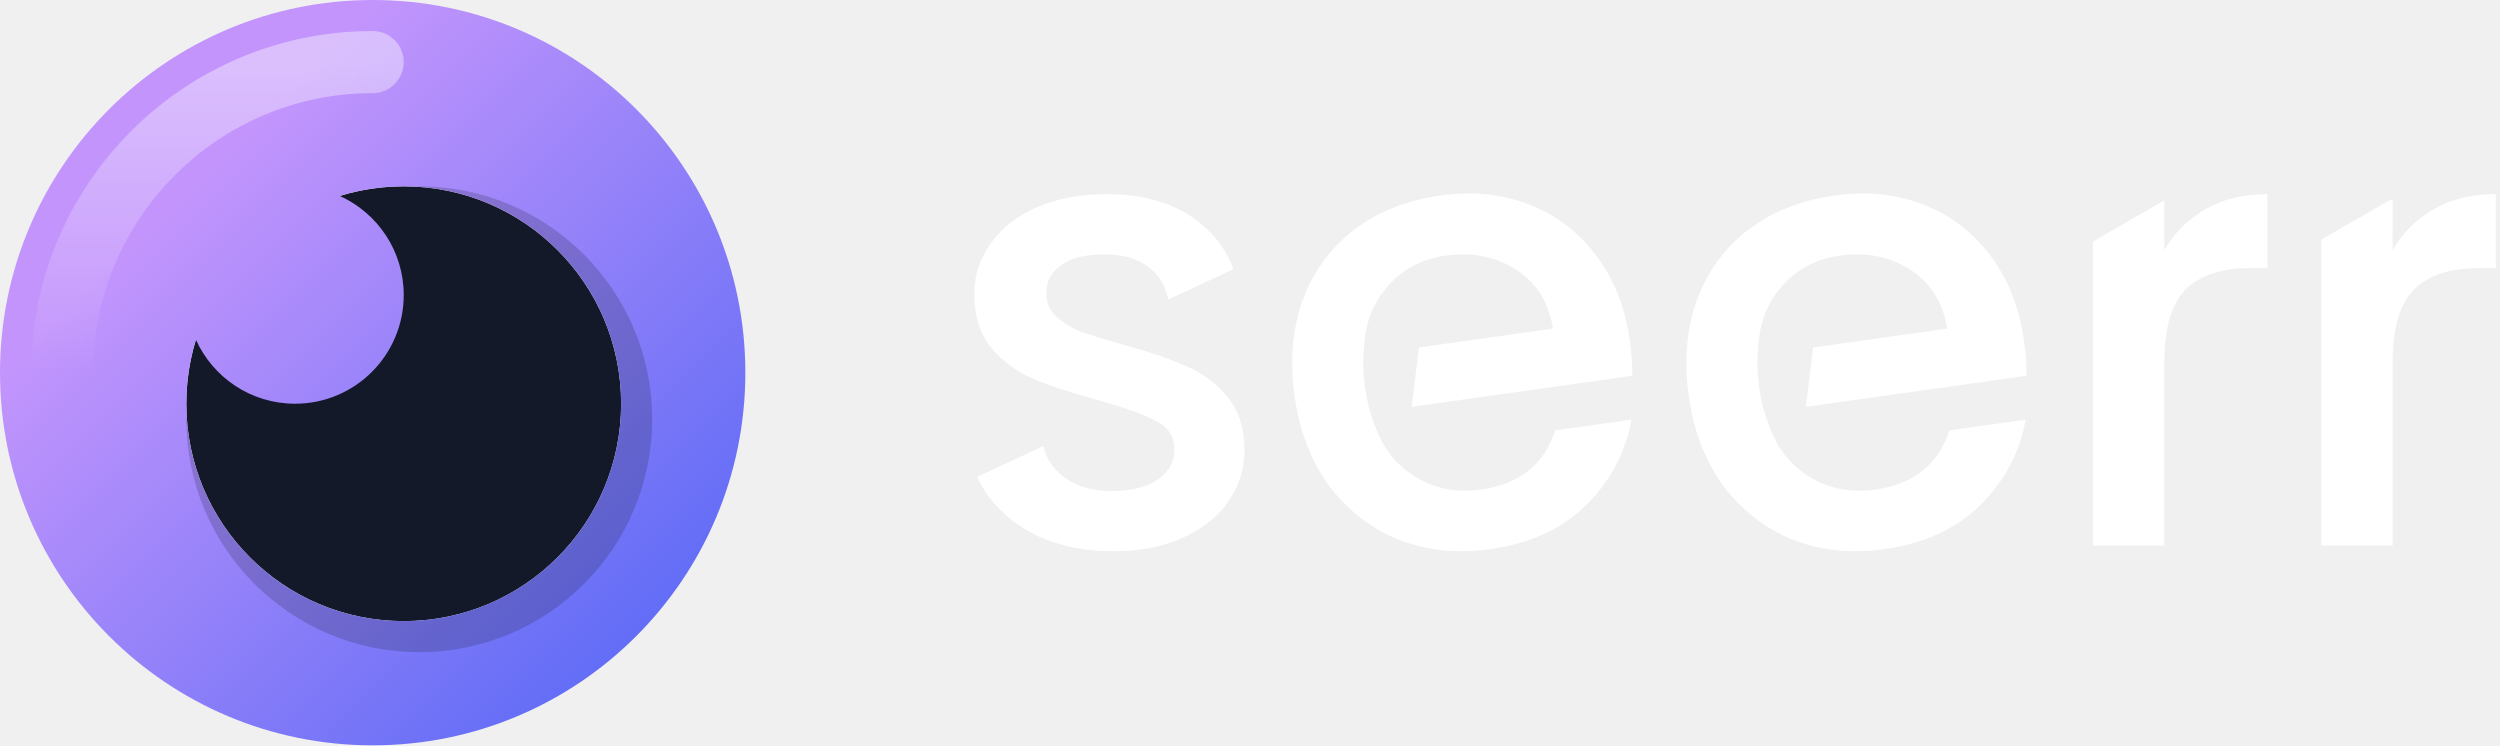
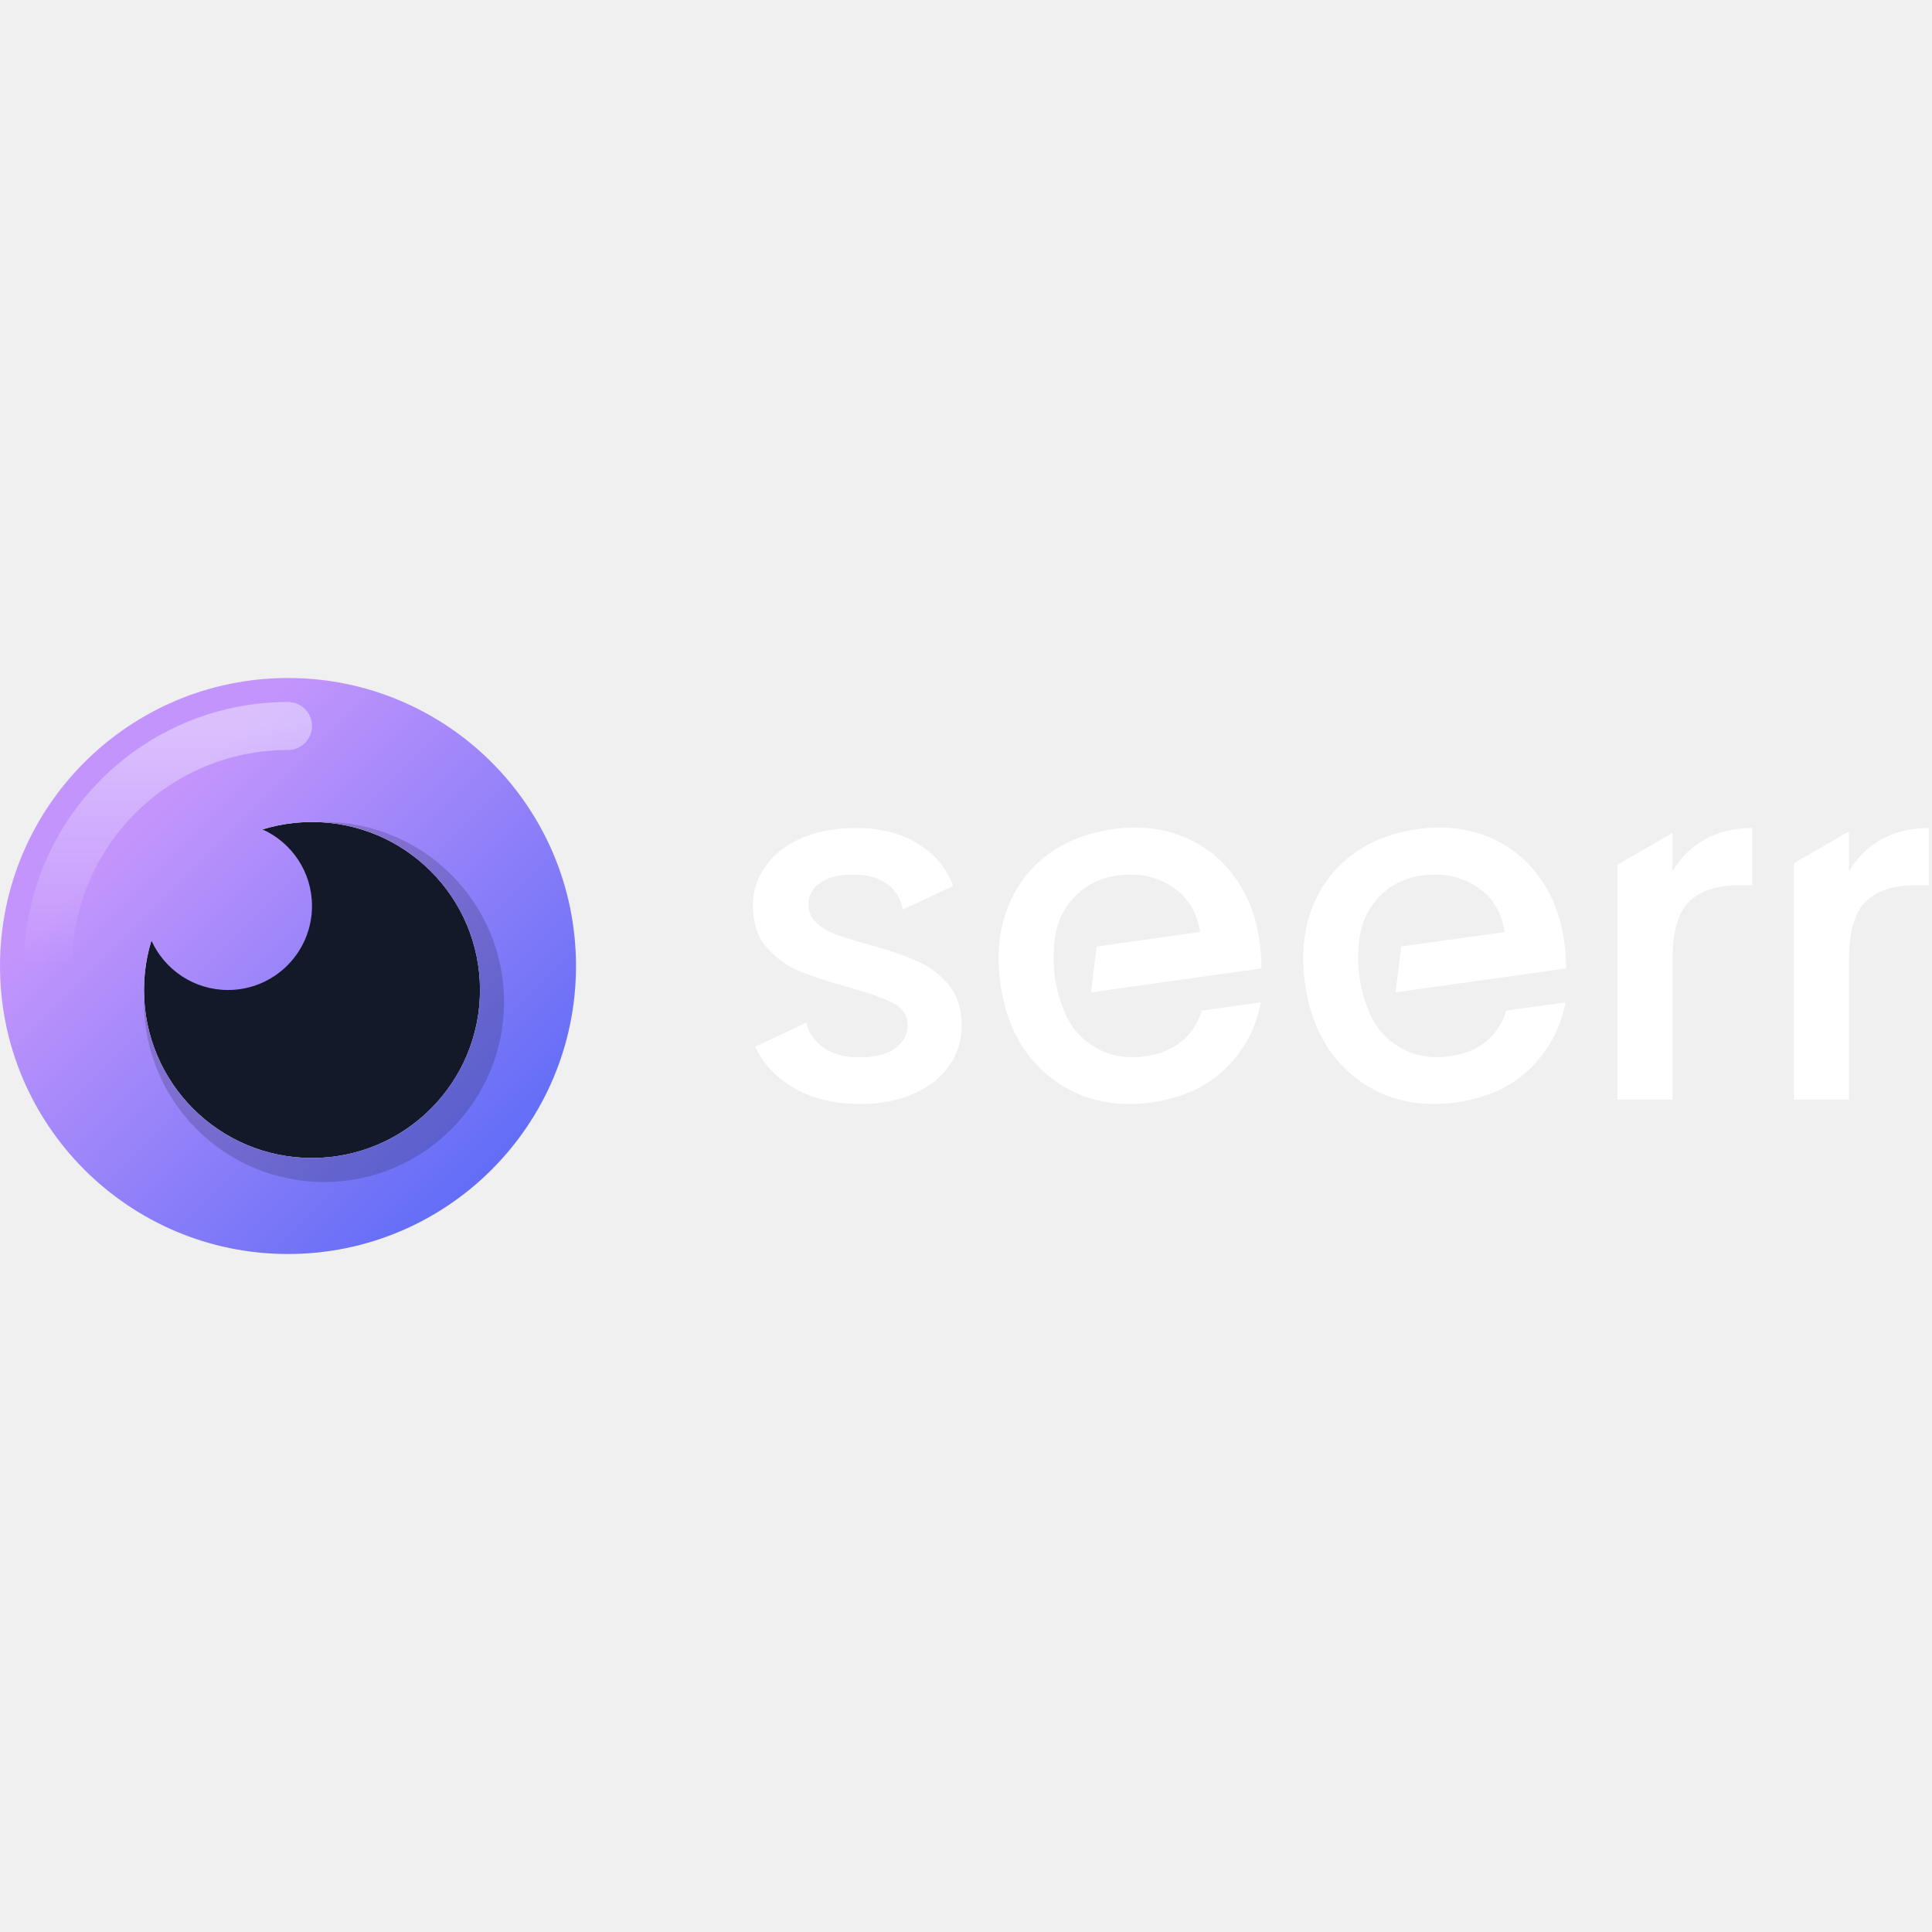
- <svg xmlns="http://www.w3.org/2000/svg" width="322" height="96" viewBox="0 0 322 96" fill="none">
+ <svg xmlns="http://www.w3.org/2000/svg" width="322" height="322" viewBox="0 0 322 96" fill="none">
  <circle cx="52" cy="52" r="28" fill="#131928" />
  <path fill-rule="evenodd" clip-rule="evenodd" d="M48 96C74.51 96 96 74.51 96 48C96 21.49 74.51 0 48 0C21.49 0 0 21.49 0 48C0 74.51 21.49 96 48 96ZM80 52C80 67.464 67.464 80 52 80C36.536 80 24 67.464 24 52C24 49.13 24.432 46.361 25.234 43.755C27.429 48.617 32.319 52 38 52C45.732 52 52 45.732 52 38C52 32.319 48.617 27.429 43.755 25.234C46.362 24.432 49.13 24 52 24C67.464 24 80 36.536 80 52Z" fill="url(#paint0_linear_311_158)" />
  <path opacity="0.2" fill-rule="evenodd" clip-rule="evenodd" d="M80 52C80 67.464 67.464 80 52 80C36.864 80 24.533 67.99 24.017 52.979C24.006 53.318 24 53.658 24 54C24 70.569 37.431 84 54 84C70.569 84 84 70.569 84 54C84 37.431 70.569 24 54 24C53.66 24 53.321 24.006 52.983 24.017C67.992 24.535 80 36.865 80 52Z" fill="#131928" />
  <path fill-rule="evenodd" clip-rule="evenodd" d="M48 12C28.118 12 12 28.118 12 48C12 50.209 10.209 52 8 52C5.791 52 4 50.209 4 48C4 23.7 23.7 4 48 4C50.209 4 52 5.791 52 8C52 10.209 50.209 12 48 12Z" fill="url(#paint1_linear_311_158)" />
  <path fill-rule="evenodd" clip-rule="evenodd" d="M298.984 30.867V70.272H308.169V46.828C308.169 42.3 309.082 39.121 310.909 37.288C312.789 35.456 315.528 34.539 319.127 34.539H321.463V25C318.402 25 315.743 25.647 313.487 26.94C311.285 28.18 309.512 29.931 308.169 32.195V25.728H307.886L298.984 30.867Z" fill="white" />
  <path fill-rule="evenodd" clip-rule="evenodd" d="M269.573 31.117V70.272H278.758V46.828C278.758 42.3 279.671 39.121 281.498 37.288C283.377 35.456 286.117 34.539 289.716 34.539H292.052V25C288.99 25 286.332 25.647 284.076 26.94C281.874 28.18 280.101 29.931 278.758 32.195V25.814L269.573 31.117Z" fill="white" />
  <path fill-rule="evenodd" clip-rule="evenodd" d="M260.689 43.875C260.922 45.529 261.026 47.039 261 48.403L232.595 52.395L233.533 44.752L250.79 42.327C250.264 38.972 248.689 36.445 246.063 34.746C243.438 33.047 240.396 32.44 236.939 32.926C233.801 33.367 231.257 34.759 229.308 37.101C227.756 38.917 226.837 41.106 226.55 43.669C226.192 46.346 226.195 50.861 227.977 55.105C228.886 57.629 230.398 59.614 232.513 61.06C235.153 62.866 238.176 63.53 241.58 63.051C246.473 62.364 249.642 59.823 251.085 55.429L260.899 54.05C260.139 58.293 258.188 61.969 255.045 65.078C251.948 68.125 247.819 70.012 242.66 70.737C238.458 71.327 234.55 70.924 230.936 69.527C227.369 68.069 224.387 65.767 221.992 62.62C219.643 59.413 218.15 55.541 217.512 51.004C216.875 46.468 217.22 42.364 218.549 38.695C219.923 34.964 222.127 31.933 225.163 29.601C228.251 27.262 231.949 25.79 236.258 25.185C240.407 24.602 244.231 24.989 247.731 26.348C251.23 27.706 254.117 29.913 256.39 32.968C258.656 35.97 260.089 39.605 260.689 43.875Z" fill="white" />
  <path fill-rule="evenodd" clip-rule="evenodd" d="M209.921 43.875C210.154 45.529 210.258 47.039 210.232 48.403L181.827 52.395L182.765 44.752L200.022 42.327C199.496 38.972 197.921 36.445 195.295 34.746C192.67 33.047 189.628 32.44 186.171 32.926C183.033 33.367 180.489 34.759 178.54 37.101C176.988 38.917 176.069 41.106 175.782 43.669C175.424 46.345 175.427 50.861 177.209 55.105C178.118 57.629 179.63 59.614 181.745 61.06C184.385 62.866 187.407 63.53 190.812 63.051C195.705 62.364 198.874 59.823 200.317 55.429L210.131 54.05C209.371 58.293 207.42 61.969 204.277 65.078C201.18 68.125 197.051 70.012 191.892 70.737C187.69 71.327 183.782 70.924 180.168 69.527C176.601 68.069 173.619 65.767 171.224 62.62C168.875 59.413 167.382 55.541 166.744 51.004C166.107 46.468 166.452 42.364 167.78 38.695C169.155 34.964 171.359 31.933 174.395 29.601C177.483 27.262 181.181 25.79 185.49 25.185C189.639 24.602 193.463 24.989 196.962 26.348C200.462 27.706 203.349 29.913 205.622 32.968C207.888 35.97 209.321 39.605 209.921 43.875Z" fill="white" />
  <path fill-rule="evenodd" clip-rule="evenodd" d="M143.297 71C139.806 71 136.664 70.38 133.87 69.141C131.131 67.847 128.956 66.122 127.344 63.967C126.751 63.153 126.26 62.307 125.87 61.427L134.397 57.451C134.721 58.974 135.566 60.283 136.932 61.38C138.597 62.619 140.665 63.239 143.136 63.239C145.714 63.239 147.702 62.754 149.098 61.784C150.548 60.76 151.273 59.466 151.273 57.903C151.273 56.233 150.468 54.993 148.856 54.184C147.299 53.376 144.801 52.487 141.363 51.517C138.033 50.6 135.321 49.711 133.226 48.849C131.131 47.986 129.305 46.666 127.747 44.888C126.243 43.109 125.491 40.764 125.491 37.854C125.491 35.483 126.189 33.327 127.586 31.387C128.983 29.392 130.97 27.829 133.548 26.698C136.18 25.566 139.188 25 142.572 25C147.621 25 151.676 26.294 154.738 28.881C156.667 30.449 158.04 32.379 158.857 34.67L150.459 38.586C150.177 36.927 149.402 35.578 148.131 34.539C146.681 33.354 144.72 32.761 142.25 32.761C139.833 32.761 137.979 33.219 136.69 34.135C135.401 35.052 134.757 36.264 134.757 37.773C134.757 38.959 135.186 39.956 136.046 40.764C136.905 41.573 137.953 42.22 139.188 42.705C140.423 43.136 142.25 43.702 144.667 44.403C147.89 45.265 150.521 46.154 152.563 47.07C154.657 47.933 156.457 49.226 157.961 50.951C159.465 52.675 160.244 54.966 160.297 57.822C160.297 60.356 159.599 62.619 158.202 64.613C156.806 66.608 154.818 68.171 152.24 69.302C149.716 70.434 146.735 71 143.297 71Z" fill="white" />
  <defs>
    <linearGradient id="paint0_linear_311_158" x1="48" y1="-2.07126e-06" x2="117.5" y2="69.5" gradientUnits="userSpaceOnUse">
      <stop stop-color="#C395FC" />
      <stop offset="1" stop-color="#4F65F5" />
    </linearGradient>
    <linearGradient id="paint1_linear_311_158" x1="28" y1="8" x2="28" y2="48" gradientUnits="userSpaceOnUse">
      <stop stop-color="white" stop-opacity="0.4" />
      <stop offset="1" stop-color="white" stop-opacity="0" />
    </linearGradient>
  </defs>
</svg>
